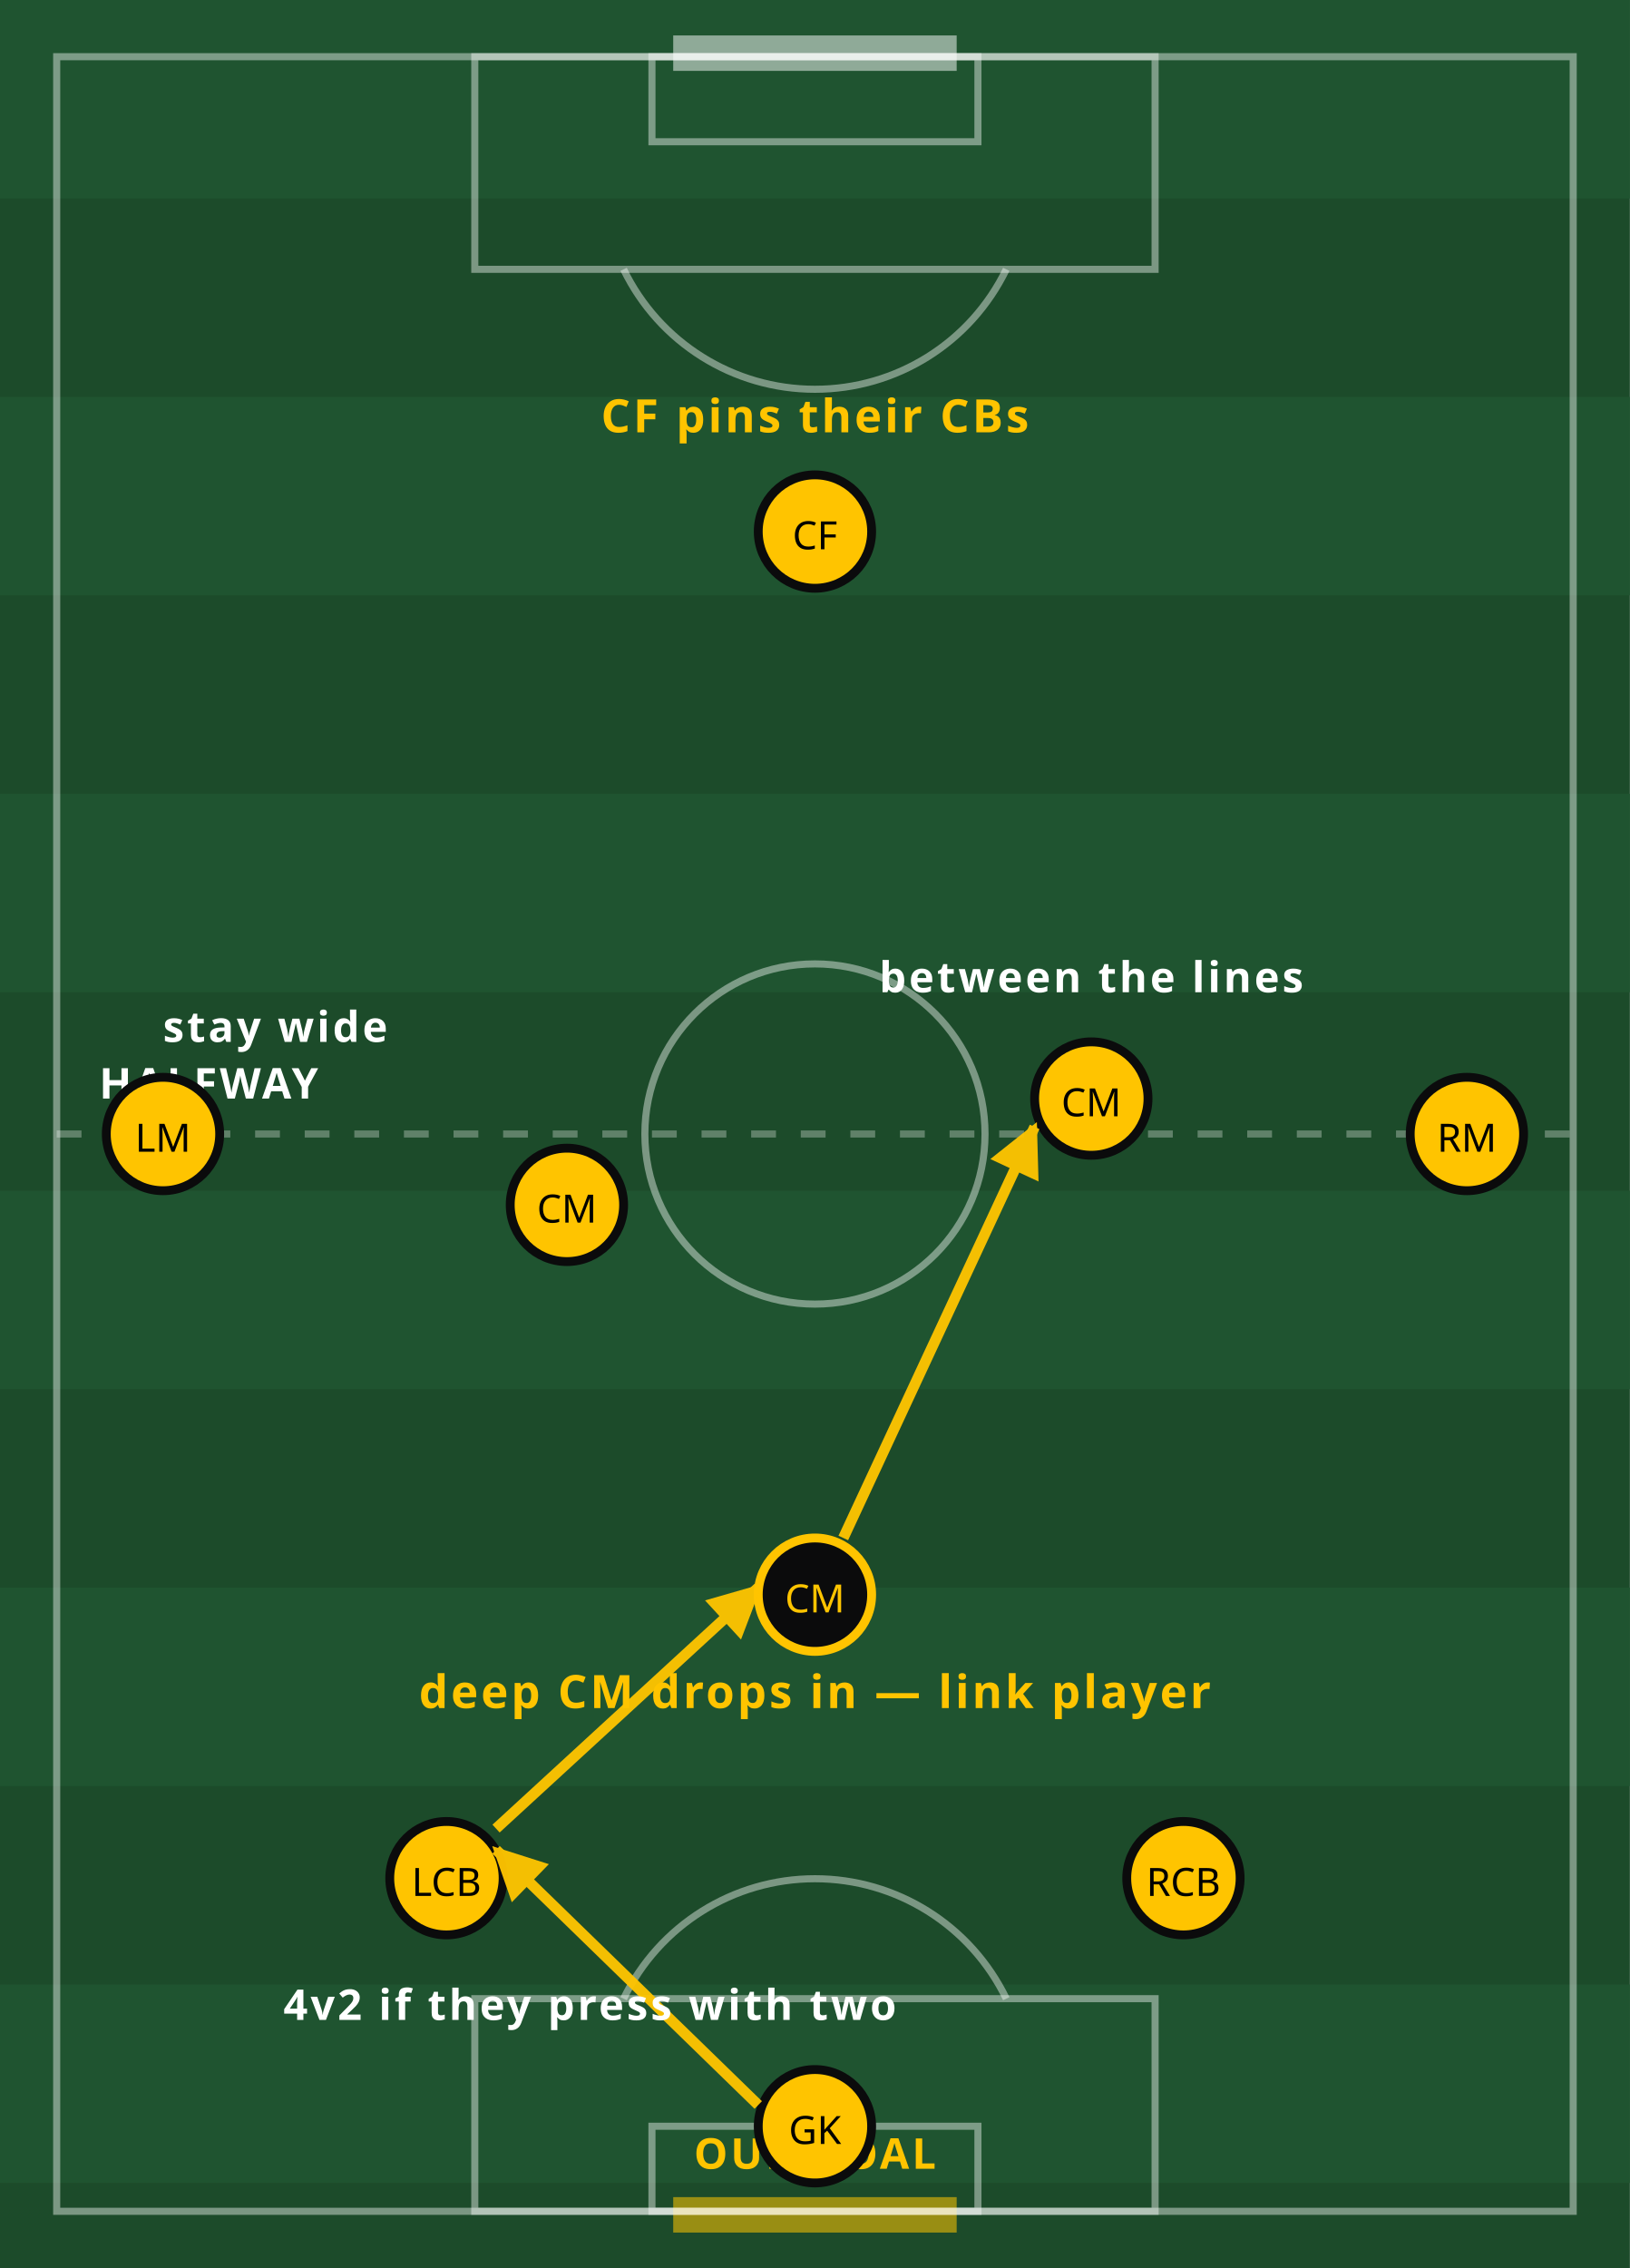
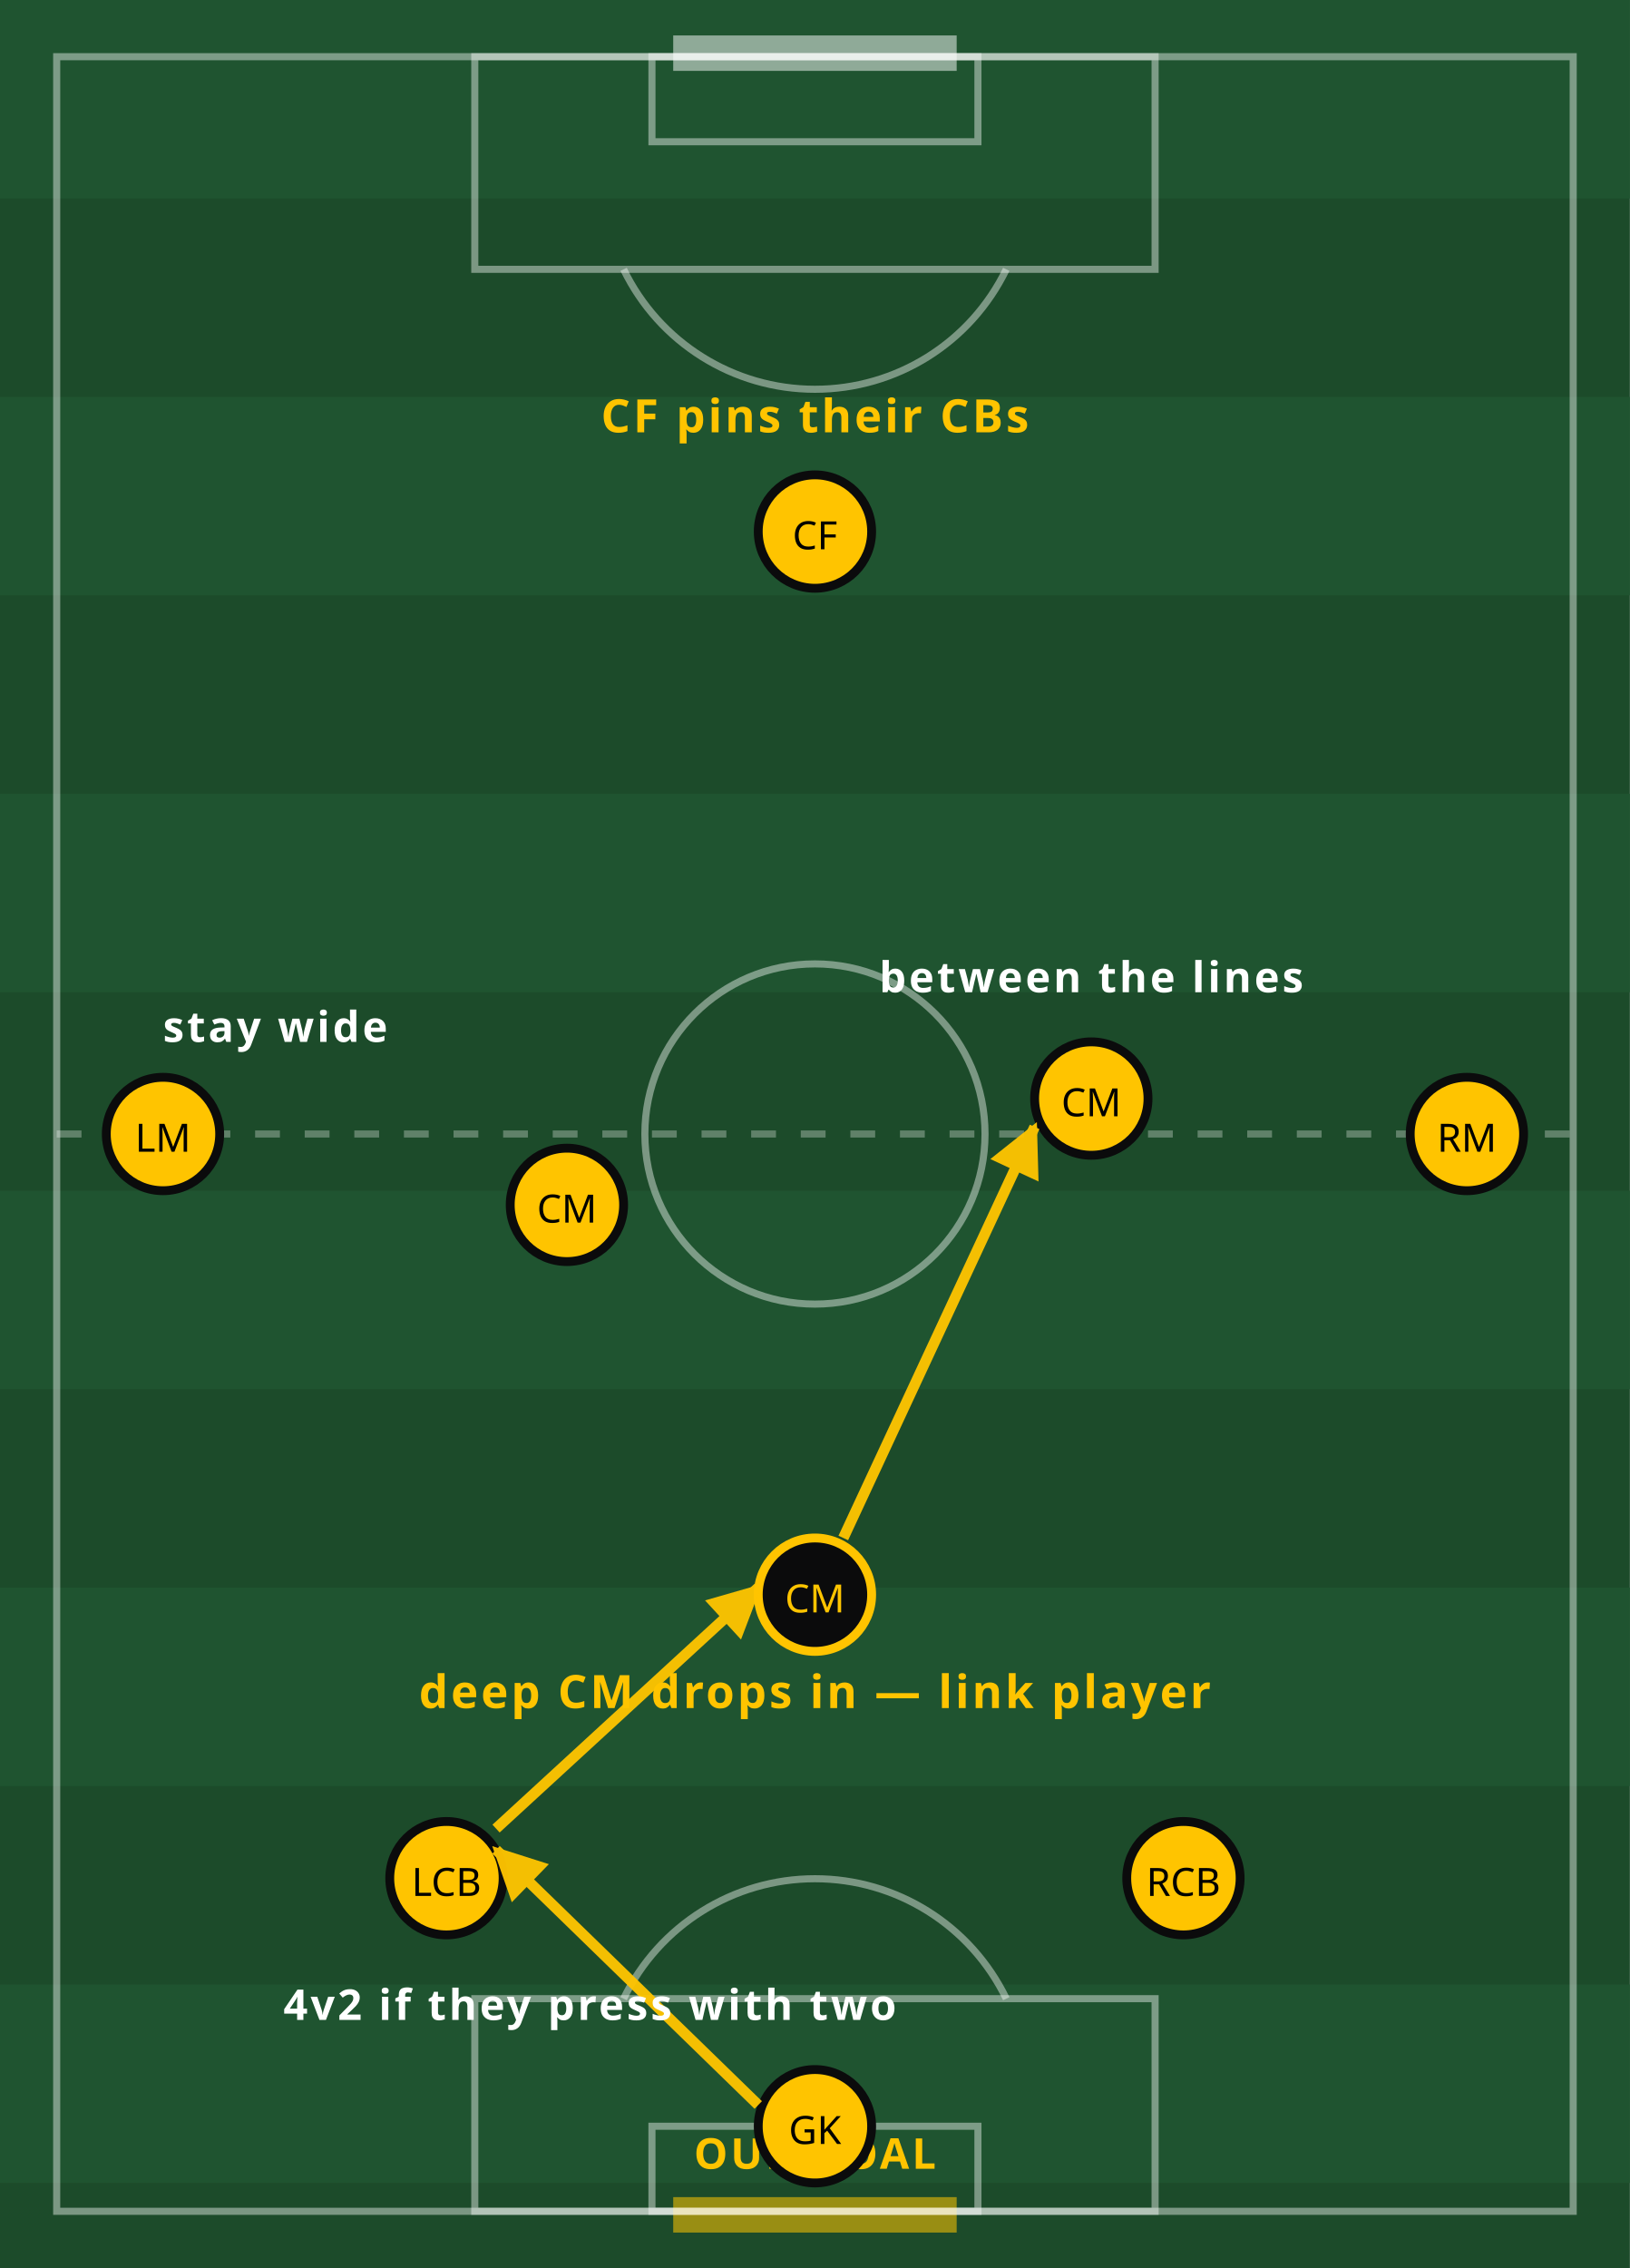
<svg xmlns="http://www.w3.org/2000/svg" viewBox="0 0 460 640" role="img" aria-label="Our goal kick build-up shape">
  <defs>
    <marker id="ah" viewBox="0 0 10 10" refX="9" refY="5" markerWidth="5" markerHeight="5" orient="auto-start-reverse">
      <path d="M 0 0 L 10 5 L 0 10 z" fill="#FFC400" />
    </marker>
  </defs>
  <rect x="0" y="0" width="460" height="640" fill="#1C4B2A" />
  <rect x="0" y="0" width="460" height="56" fill="#1F5430" />
  <rect x="0" y="112" width="460" height="56" fill="#1F5430" />
  <rect x="0" y="224" width="460" height="56" fill="#1F5430" />
  <rect x="0" y="336" width="460" height="56" fill="#1F5430" />
  <rect x="0" y="448" width="460" height="56" fill="#1F5430" />
  <rect x="0" y="560" width="460" height="56" fill="#1F5430" />
  <rect x="16" y="16" width="428" height="608" stroke="#ffffff" stroke-opacity=".42" fill="none" stroke-width="2" />
  <rect x="190.0" y="10" width="80" height="10" fill="#ffffff" fill-opacity=".5" />
  <rect x="134.0" y="16" width="192" height="60" stroke="#ffffff" stroke-opacity=".42" fill="none" stroke-width="2" />
  <rect x="184.0" y="16" width="92" height="24" stroke="#ffffff" stroke-opacity=".42" fill="none" stroke-width="2" />
  <path d="M 176.0 76 A 60 60 0 0 0 284.0 76" stroke="#ffffff" stroke-opacity=".42" fill="none" stroke-width="2" />
  <rect x="190.0" y="620" width="80" height="10" fill="#FFC400" fill-opacity=".55" />
  <rect x="134.0" y="564" width="192" height="60" stroke="#ffffff" stroke-opacity=".42" fill="none" stroke-width="2" />
  <rect x="184.0" y="600" width="92" height="24" stroke="#ffffff" stroke-opacity=".42" fill="none" stroke-width="2" />
  <path d="M 176.0 564 A 60 60 0 0 1 284.0 564" stroke="#ffffff" stroke-opacity=".42" fill="none" stroke-width="2" />
  <line x1="16" y1="320.0" x2="444" y2="320.0" stroke="#ffffff" stroke-opacity=".3" stroke-width="2" stroke-dasharray="7 7" />
  <circle cx="230.0" cy="320.0" r="48" stroke="#ffffff" stroke-opacity=".42" fill="none" stroke-width="2" />
-   <text x="28" y="310.0" fill="#ffffff" font-family="Barlow Condensed,sans-serif" font-size="12" font-weight="600" text-anchor="start" letter-spacing=".8">HALFWAY</text>
  <text x="230.0" y="612" fill="#FFC400" font-family="Barlow Condensed,sans-serif" font-size="12" font-weight="600" text-anchor="middle" letter-spacing=".8">OUR GOAL</text>
  <circle cx="230.0" cy="600" r="16" fill="#FFC400" stroke="#0B0B0C" stroke-width="2.5" />
  <text x="230.0" y="605" fill="#000000" font-family="Archivo Black,sans-serif" font-size="11" text-anchor="middle">GK</text>
  <circle cx="126.0" cy="530" r="16" fill="#FFC400" stroke="#0B0B0C" stroke-width="2.5" />
  <text x="126.0" y="535" fill="#000000" font-family="Archivo Black,sans-serif" font-size="11" text-anchor="middle">LCB</text>
  <circle cx="334.0" cy="530" r="16" fill="#FFC400" stroke="#0B0B0C" stroke-width="2.5" />
  <text x="334.0" y="535" fill="#000000" font-family="Archivo Black,sans-serif" font-size="11" text-anchor="middle">RCB</text>
  <circle cx="230.0" cy="450" r="16" fill="#0B0B0C" stroke="#FFC400" stroke-width="2.5" />
  <text x="230.0" y="455" fill="#FFC400" font-family="Archivo Black,sans-serif" font-size="11" text-anchor="middle">CM</text>
  <text x="230.0" y="482" fill="#FFC400" font-family="Barlow Condensed,sans-serif" font-size="13" font-weight="600" text-anchor="middle" letter-spacing=".8">deep CM drops in — link player</text>
  <circle cx="160.0" cy="340" r="16" fill="#FFC400" stroke="#0B0B0C" stroke-width="2.5" />
  <text x="160.0" y="345" fill="#000000" font-family="Archivo Black,sans-serif" font-size="11" text-anchor="middle">CM</text>
  <circle cx="308.0" cy="310" r="16" fill="#FFC400" stroke="#0B0B0C" stroke-width="2.5" />
  <text x="308.0" y="315" fill="#000000" font-family="Archivo Black,sans-serif" font-size="11" text-anchor="middle">CM</text>
  <text x="308.0" y="280" fill="#ffffff" font-family="Barlow Condensed,sans-serif" font-size="12" font-weight="600" text-anchor="middle" letter-spacing=".8">between the lines</text>
  <circle cx="46" cy="320" r="16" fill="#FFC400" stroke="#0B0B0C" stroke-width="2.5" />
  <text x="46" y="325" fill="#000000" font-family="Archivo Black,sans-serif" font-size="11" text-anchor="middle">LM</text>
  <circle cx="414" cy="320" r="16" fill="#FFC400" stroke="#0B0B0C" stroke-width="2.5" />
  <text x="414" y="325" fill="#000000" font-family="Archivo Black,sans-serif" font-size="11" text-anchor="middle">RM</text>
  <text x="46" y="294" fill="#ffffff" font-family="Barlow Condensed,sans-serif" font-size="12" font-weight="600" text-anchor="start" letter-spacing=".8">stay wide</text>
  <circle cx="230.0" cy="150" r="16" fill="#FFC400" stroke="#0B0B0C" stroke-width="2.5" />
  <text x="230.0" y="155" fill="#000000" font-family="Archivo Black,sans-serif" font-size="11" text-anchor="middle">CF</text>
  <text x="230.0" y="122" fill="#FFC400" font-family="Barlow Condensed,sans-serif" font-size="13" font-weight="600" text-anchor="middle" letter-spacing=".8">CF pins their CBs</text>
  <line x1="214.0" y1="594" x2="140.0" y2="522" stroke="#FFC400" stroke-width="3" marker-end="url(#ah)" opacity=".95" />
  <line x1="140.0" y1="516" x2="214.0" y2="448" stroke="#FFC400" stroke-width="3" marker-end="url(#ah)" opacity=".95" />
  <line x1="238.0" y1="434" x2="292.0" y2="318" stroke="#FFC400" stroke-width="3" marker-end="url(#ah)" opacity=".95" />
  <text x="80.0" y="570" fill="#ffffff" font-family="Barlow Condensed,sans-serif" font-size="12" font-weight="600" text-anchor="start" letter-spacing=".8">4v2 if they press with two</text>
</svg>
